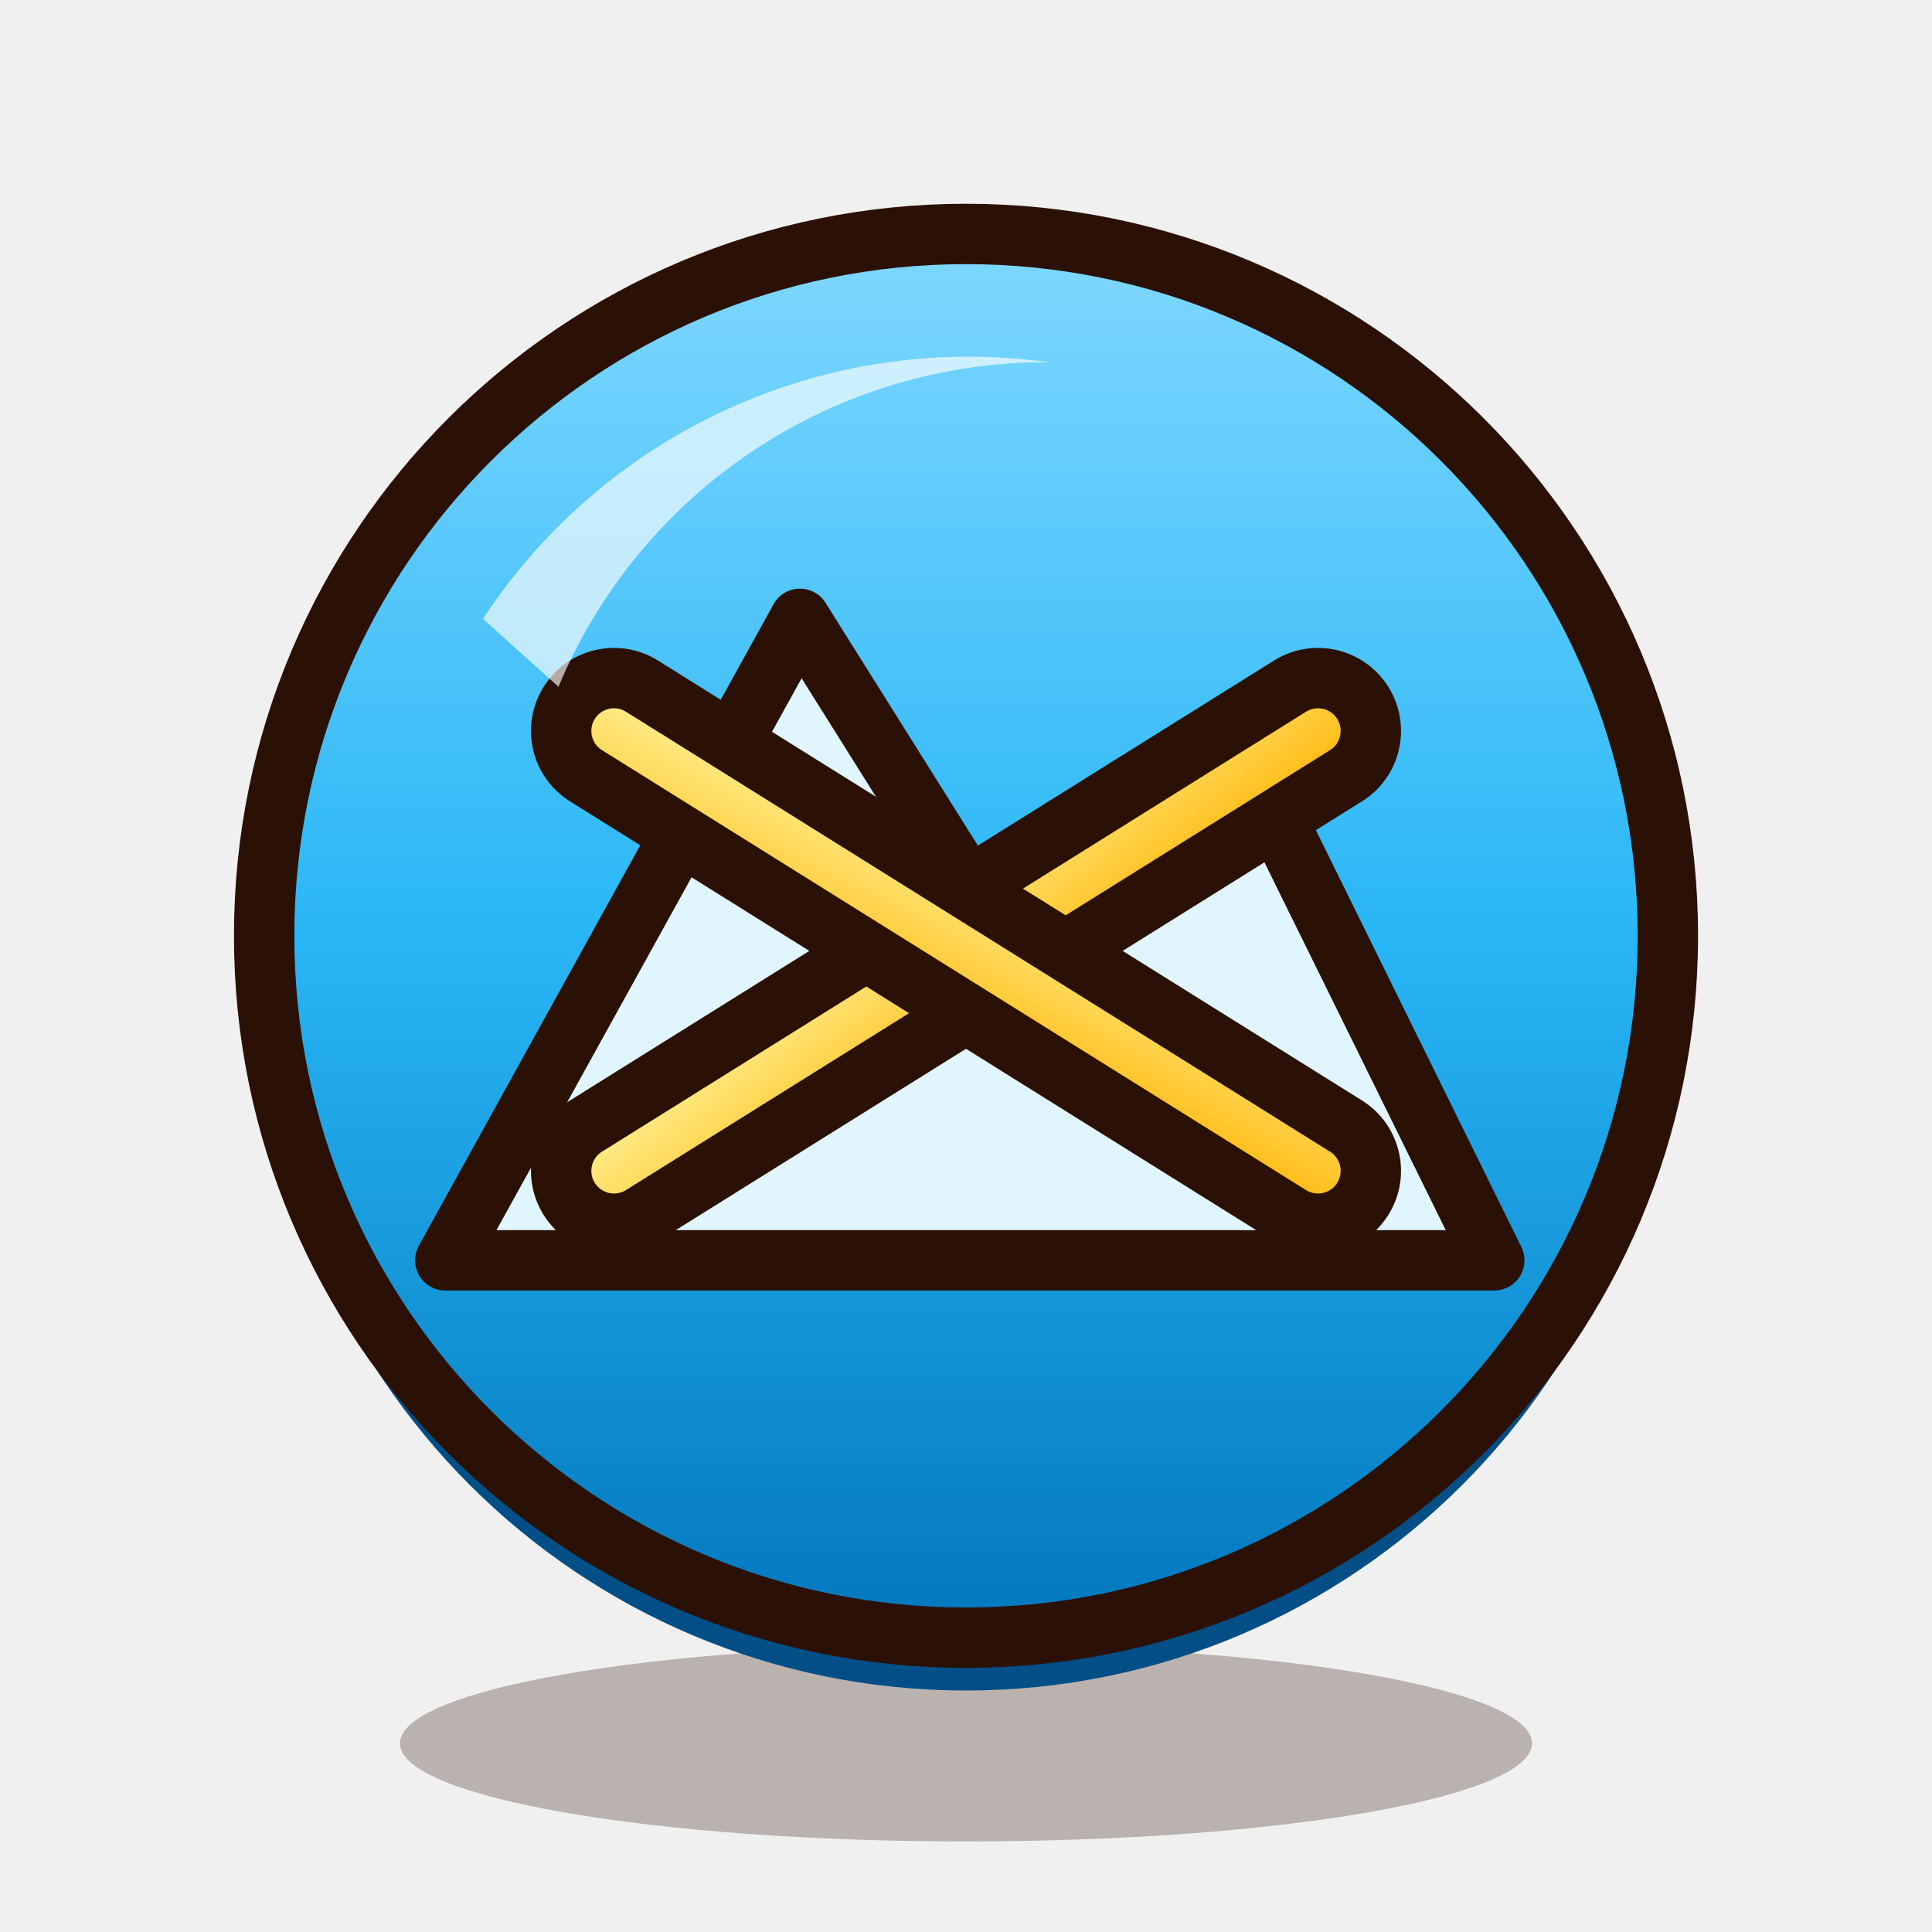
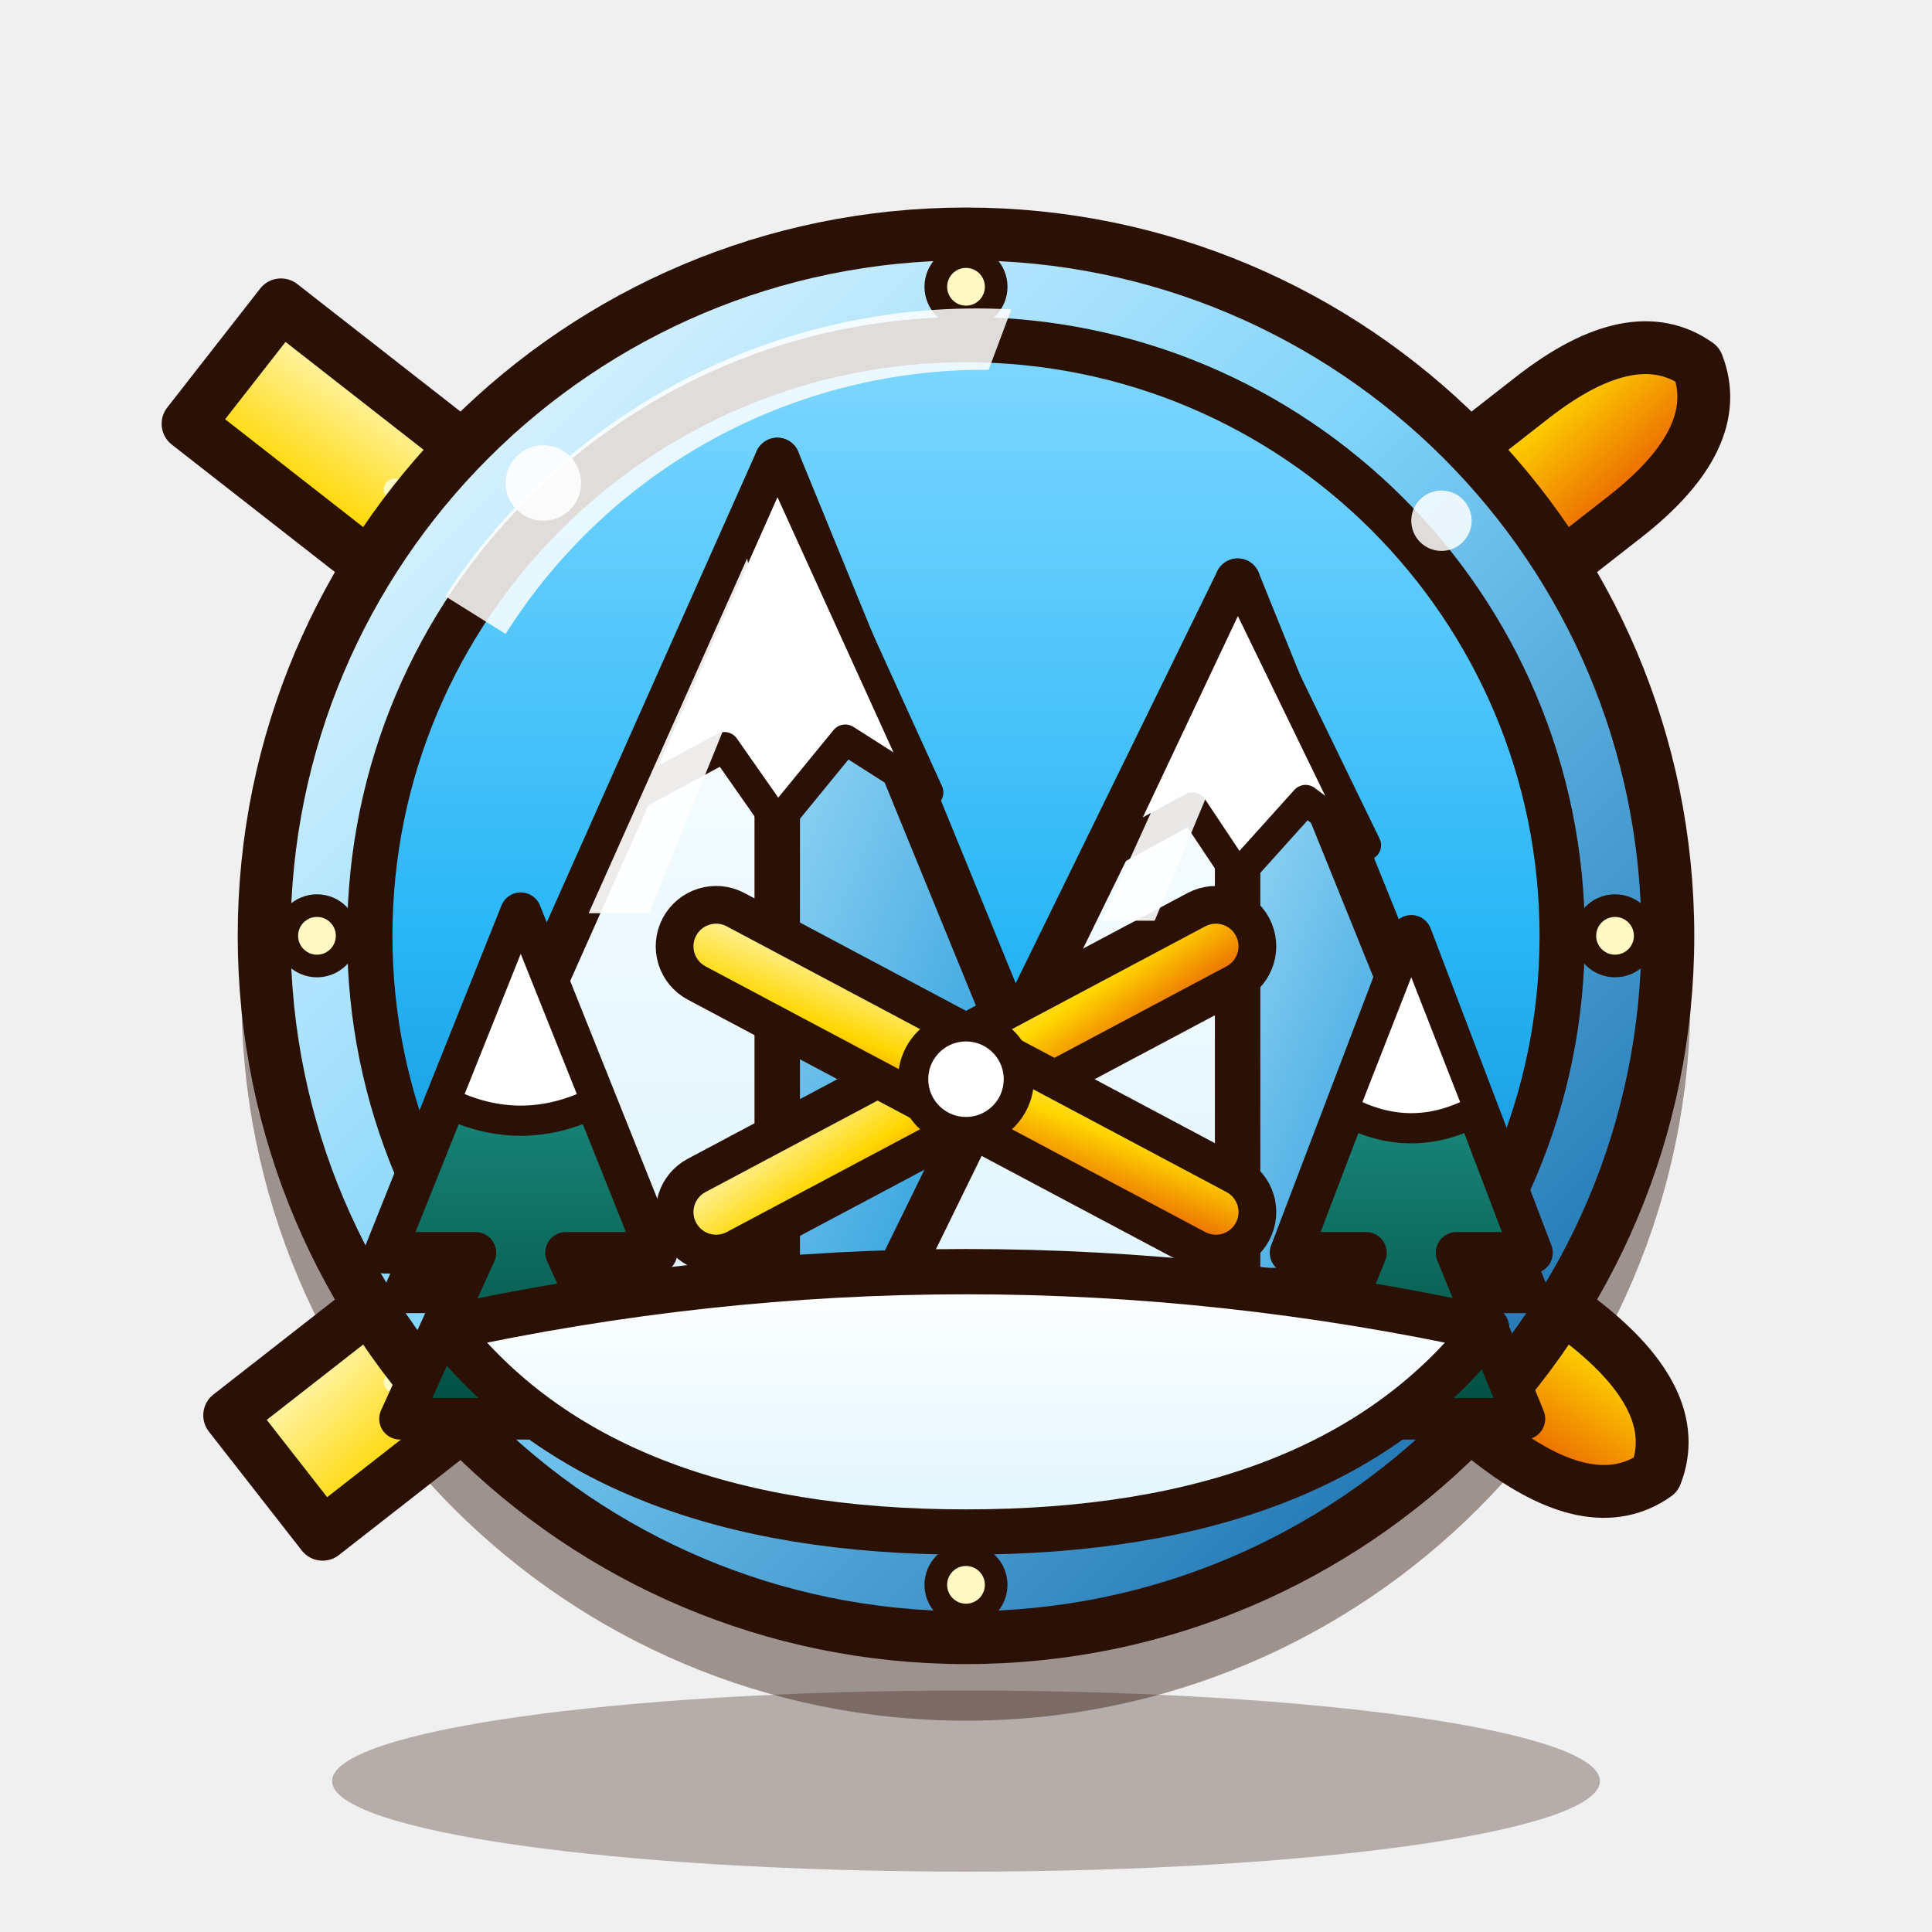
<svg xmlns="http://www.w3.org/2000/svg" viewBox="0 0 512 512">
  <defs>
    <linearGradient id="blueBadgeGrad" x1="0%" y1="0%" x2="0%" y2="100%">
      <stop offset="0%" stop-color="#80D8FF" />
      <stop offset="50%" stop-color="#29B6F6" />
      <stop offset="100%" stop-color="#0277BD" />
    </linearGradient>
+     <linearGradient id="iceBezelGrad" x1="0%" y1="0%" x2="100%" y2="100%">
+       <stop offset="0%" stop-color="#FFFFFF" />
+       <stop offset="45%" stop-color="#81D4FA" />
+       <stop offset="100%" stop-color="#01579B" />
+     </linearGradient>
    <linearGradient id="goldSkiGrad" x1="0%" y1="0%" x2="100%" y2="100%">
-       <stop offset="0%" stop-color="#FFF59D" />
-       <stop offset="100%" stop-color="#FFB300" />
+       <stop offset="0%" stop-color="#FFF9C4" />
+       <stop offset="50%" stop-color="#FFD700" />
+       <stop offset="100%" stop-color="#E65100" />
+     </linearGradient>
+     <linearGradient id="peakLitGrad" x1="0%" y1="0%" x2="0%" y2="100%">
+       <stop offset="0%" stop-color="#FFFFFF" />
+       <stop offset="100%" stop-color="#E1F5FE" />
+     </linearGradient>
+     <linearGradient id="peakShadeGrad" x1="0%" y1="0%" x2="100%" y2="100%">
+       <stop offset="0%" stop-color="#B3E5FC" />
+       <stop offset="100%" stop-color="#0288D1" />
+     </linearGradient>
+     <linearGradient id="alpinePineGrad" x1="0%" y1="0%" x2="0%" y2="100%">
+       <stop offset="0%" stop-color="#26A69A" />
+       <stop offset="100%" stop-color="#004D40" />
    </linearGradient>
  </defs>
  <g id="base-shadow">
-     <ellipse cx="256" cy="462" rx="150" ry="26" fill="#2B1105" opacity="0.28" />
-     <circle cx="256" cy="262" r="186" fill="#014F86" />
+     <ellipse cx="256" cy="472" rx="168" ry="24" fill="#2B1105" opacity="0.30" />
+     <circle cx="256" cy="264" r="192" fill="#2B1105" opacity="0.42" />
  </g>
-   <g id="main-body" stroke="#2B1105" stroke-width="16" stroke-linejoin="round" stroke-linecap="round">
-     <circle cx="256" cy="248" r="186" fill="url(#blueBadgeGrad)" />
-     <path d="M118 334 L212 164 L276 266 L326 192 L396 334 Z" fill="#E1F5FE" />
-     <rect x="132" y="238" width="248" height="28" rx="14" transform="rotate(-32 256 252)" fill="url(#goldSkiGrad)" />
-     <rect x="132" y="238" width="248" height="28" rx="14" transform="rotate(32 256 252)" fill="url(#goldSkiGrad)" />
+   <g id="main-body" stroke="#2B1105" stroke-width="14" stroke-linejoin="round" stroke-linecap="round">
+     <g transform="rotate(-38 256 248)">
+       <path d="M24 228 L462 228 Q496 228 502 248 Q496 268 462 268 L24 268 Z" fill="url(#goldSkiGrad)" />
+       <rect x="216" y="232" width="76" height="32" rx="8" fill="#37474F" stroke-width="10" />
+       <line x1="64" y1="248" x2="196" y2="248" stroke="#FFF9C4" stroke-width="6" />
+     </g>
+     <g transform="rotate(38 256 248)">
+       <path d="M10 228 L448 228 Q482 228 488 248 Q482 268 448 268 L10 268 Z" fill="url(#goldSkiGrad)" />
+       <rect x="216" y="232" width="76" height="32" rx="8" fill="#37474F" stroke-width="10" />
+       <line x1="64" y1="248" x2="196" y2="248" stroke="#FFF9C4" stroke-width="6" />
+     </g>
+     <circle cx="256" cy="248" r="186" fill="url(#iceBezelGrad)" />
+     <circle cx="256" cy="248" r="158" fill="url(#blueBadgeGrad)" stroke-width="12" />
+     <circle cx="256" cy="76" r="8" fill="#FFF9C4" stroke-width="6" />
+     <circle cx="256" cy="420" r="8" fill="#FFF9C4" stroke-width="6" />
+     <circle cx="84" cy="248" r="8" fill="#FFF9C4" stroke-width="6" />
+     <circle cx="428" cy="248" r="8" fill="#FFF9C4" stroke-width="6" />
+     <polygon points="108,342 206,122 206,342" fill="url(#peakLitGrad)" stroke-width="12" />
+     <polygon points="206,122 296,342 206,342" fill="url(#peakShadeGrad)" stroke-width="12" />
+     <polygon points="236,342 328,154 328,342" fill="url(#peakLitGrad)" stroke-width="12" />
+     <polygon points="328,154 404,342 328,342" fill="url(#peakShadeGrad)" stroke-width="12" />
+     <path d="M206 122 L166 212 L192 198 L206 218 L224 196 L246 210 Z" fill="#FFFFFF" stroke-width="8" />
+     <path d="M328 154 L294 226 L316 214 L328 232 L346 212 L362 224 Z" fill="#FFFFFF" stroke-width="8" />
+     <g transform="translate(256, 286)">
+       <rect x="-86" y="-11" width="172" height="22" rx="11" transform="rotate(-28)" fill="url(#goldSkiGrad)" stroke-width="10" />
+       <rect x="-86" y="-11" width="172" height="22" rx="11" transform="rotate(28)" fill="url(#goldSkiGrad)" stroke-width="10" />
+       <circle cx="0" cy="0" r="14" fill="#FFFFFF" stroke-width="8" />
+     </g>
+     <path d="M138 242 L102 332 L126 332 L106 376 L170 376 L150 332 L174 332 Z" fill="url(#alpinePineGrad)" stroke-width="11" />
+     <path d="M138 242 L118 292 Q138 302 158 292 Z" fill="#FFFFFF" stroke-width="8" />
+     <path d="M374 248 L342 332 L362 332 L344 376 L404 376 L386 332 L406 332 Z" fill="url(#alpinePineGrad)" stroke-width="11" />
+     <path d="M374 248 L356 294 Q374 304 392 294 Z" fill="#FFFFFF" stroke-width="8" />
+     <path d="M118 352 Q256 322 394 352 Q352 406 256 406 Q160 406 118 352 Z" fill="url(#peakLitGrad)" stroke-width="12" />
  </g>
  <g id="specular-highlights">
-     <path d="M128 164 A154 154 0 0 1 278 96 A140 140 0 0 0 148 182 Z" fill="#FFFFFF" opacity="0.65" />
+     <path d="M118 158 A168 168 0 0 1 268 82 L262 98 A150 150 0 0 0 134 168 Z" fill="#FFFFFF" opacity="0.85" />
+     <path d="M198 148 L156 242 L172 242 L202 168 Z" fill="#FFFFFF" opacity="0.92" />
+     <path d="M322 178 L292 244 L306 244 L326 196 Z" fill="#FFFFFF" opacity="0.90" />
+     <circle cx="144" cy="128" r="10" fill="#FFFFFF" opacity="0.88" />
+     <circle cx="382" cy="138" r="8" fill="#FFFFFF" opacity="0.85" />
  </g>
</svg>
